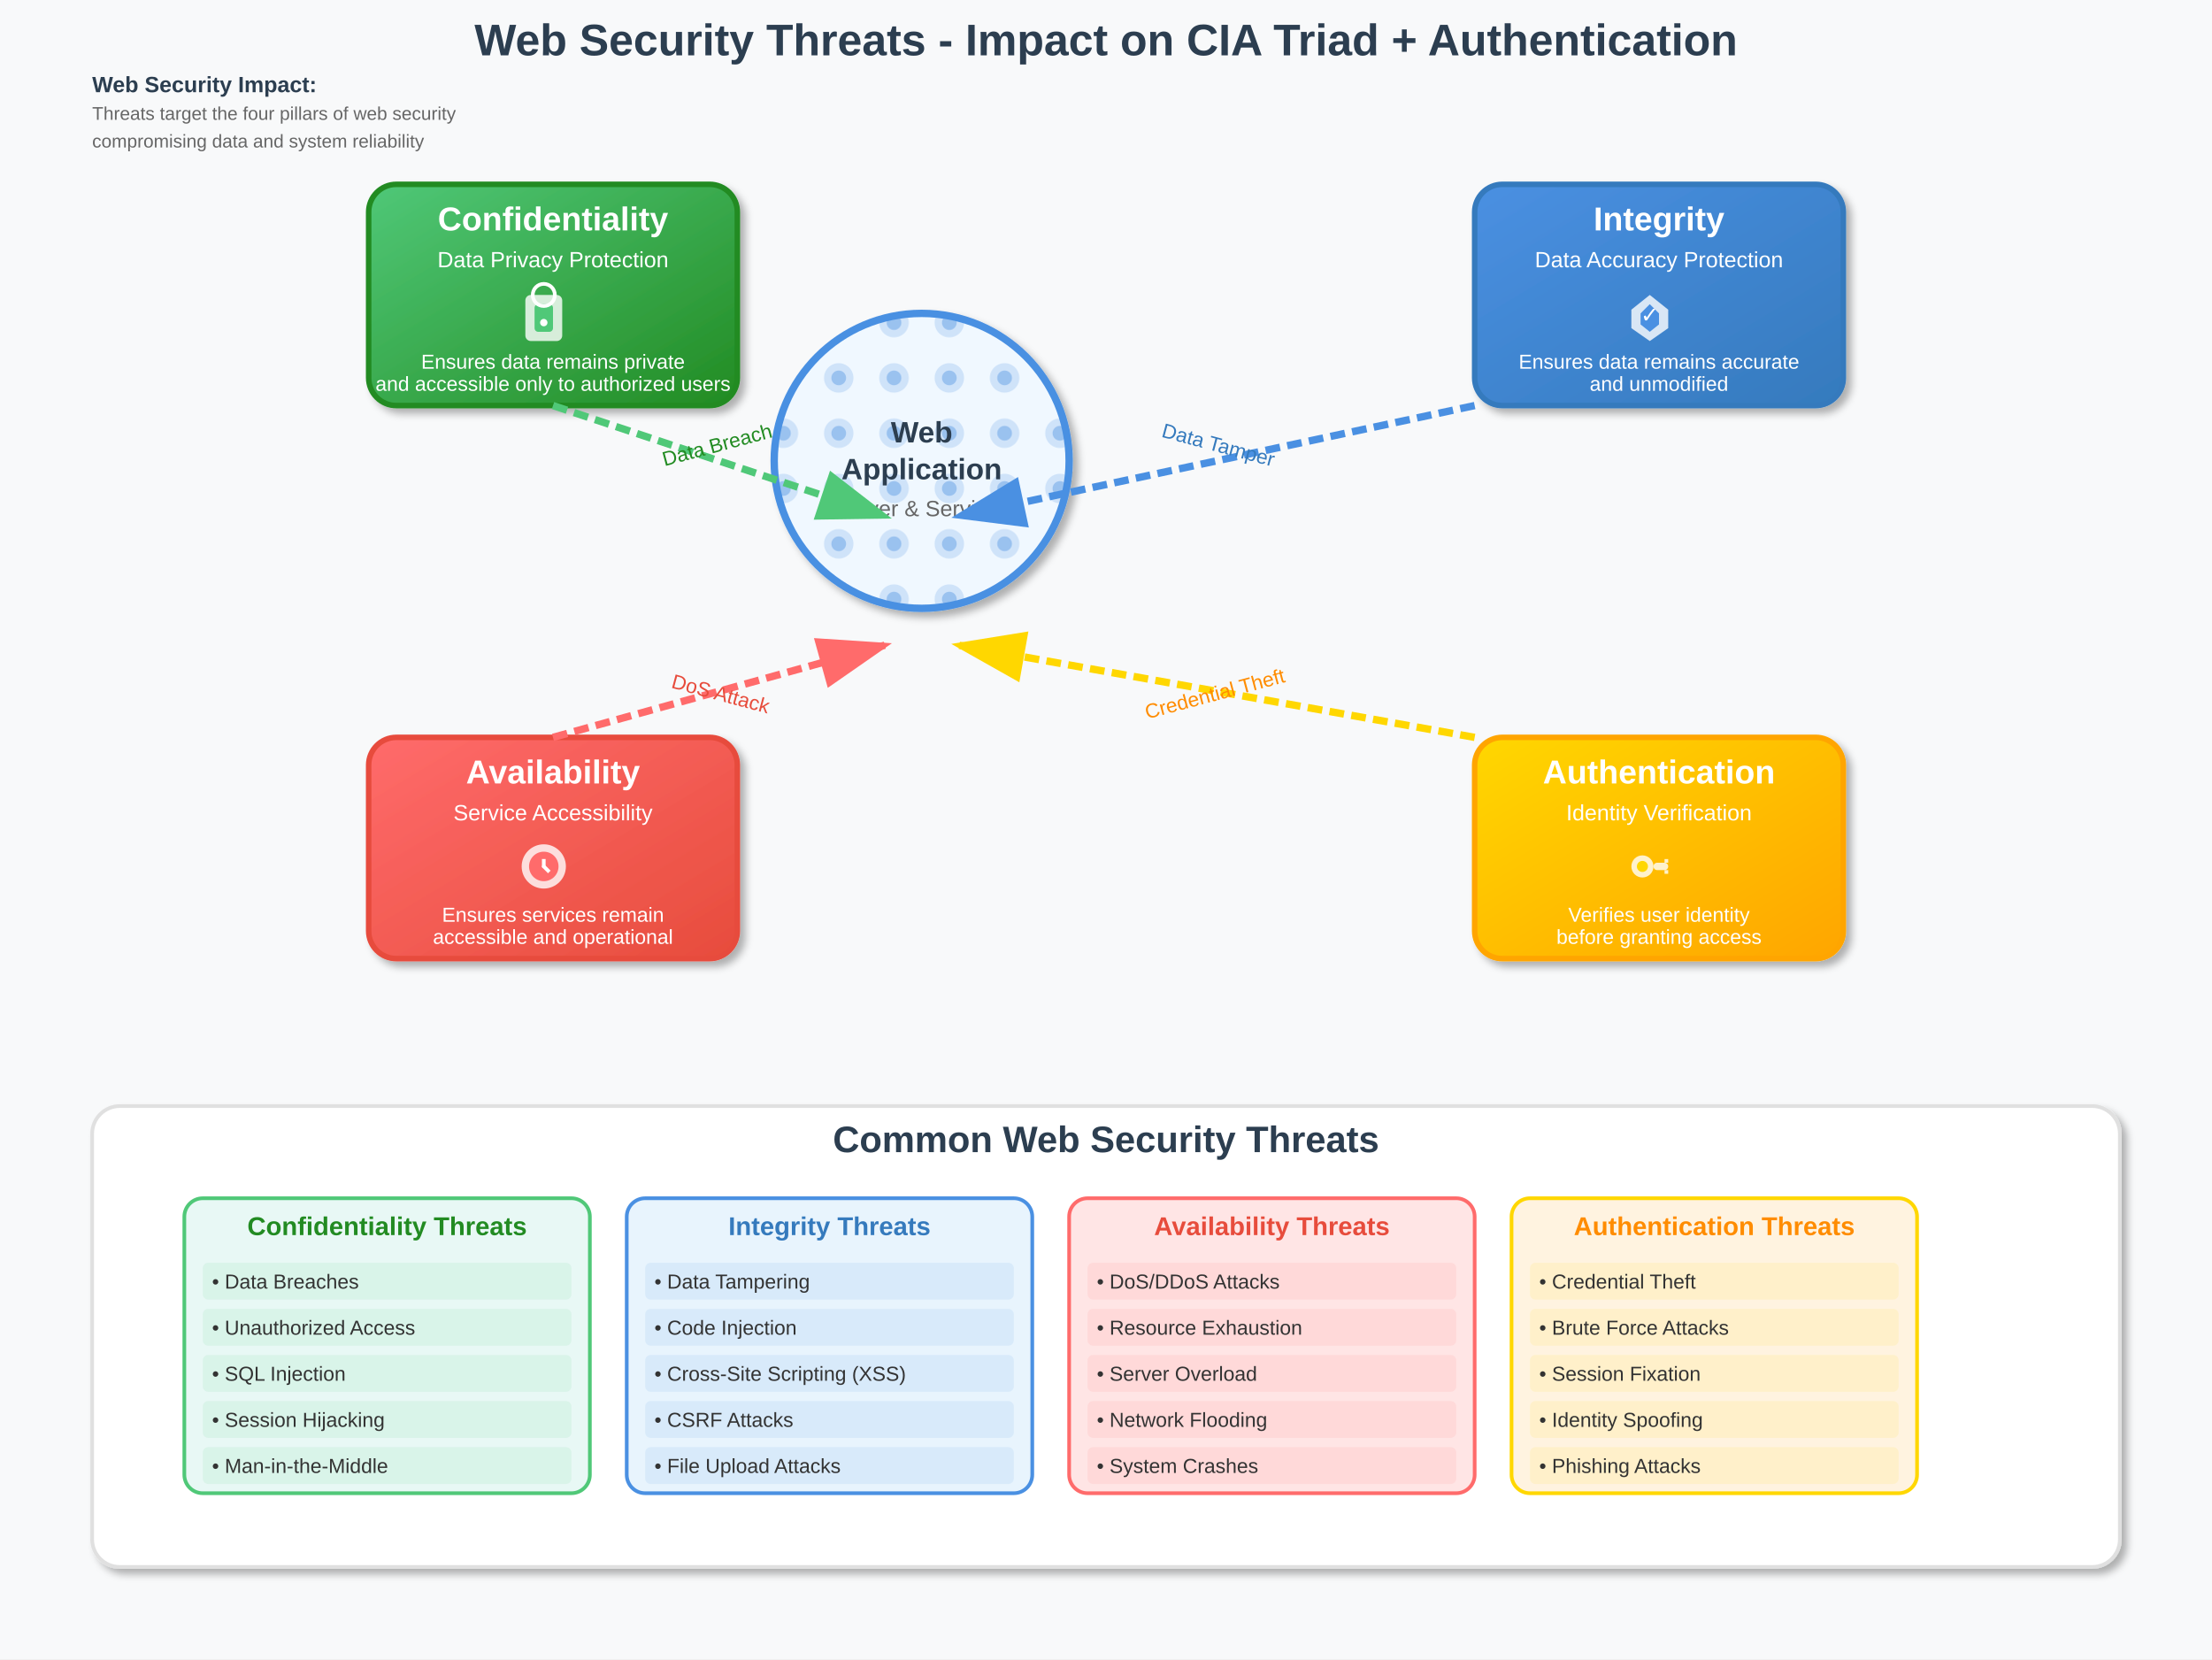
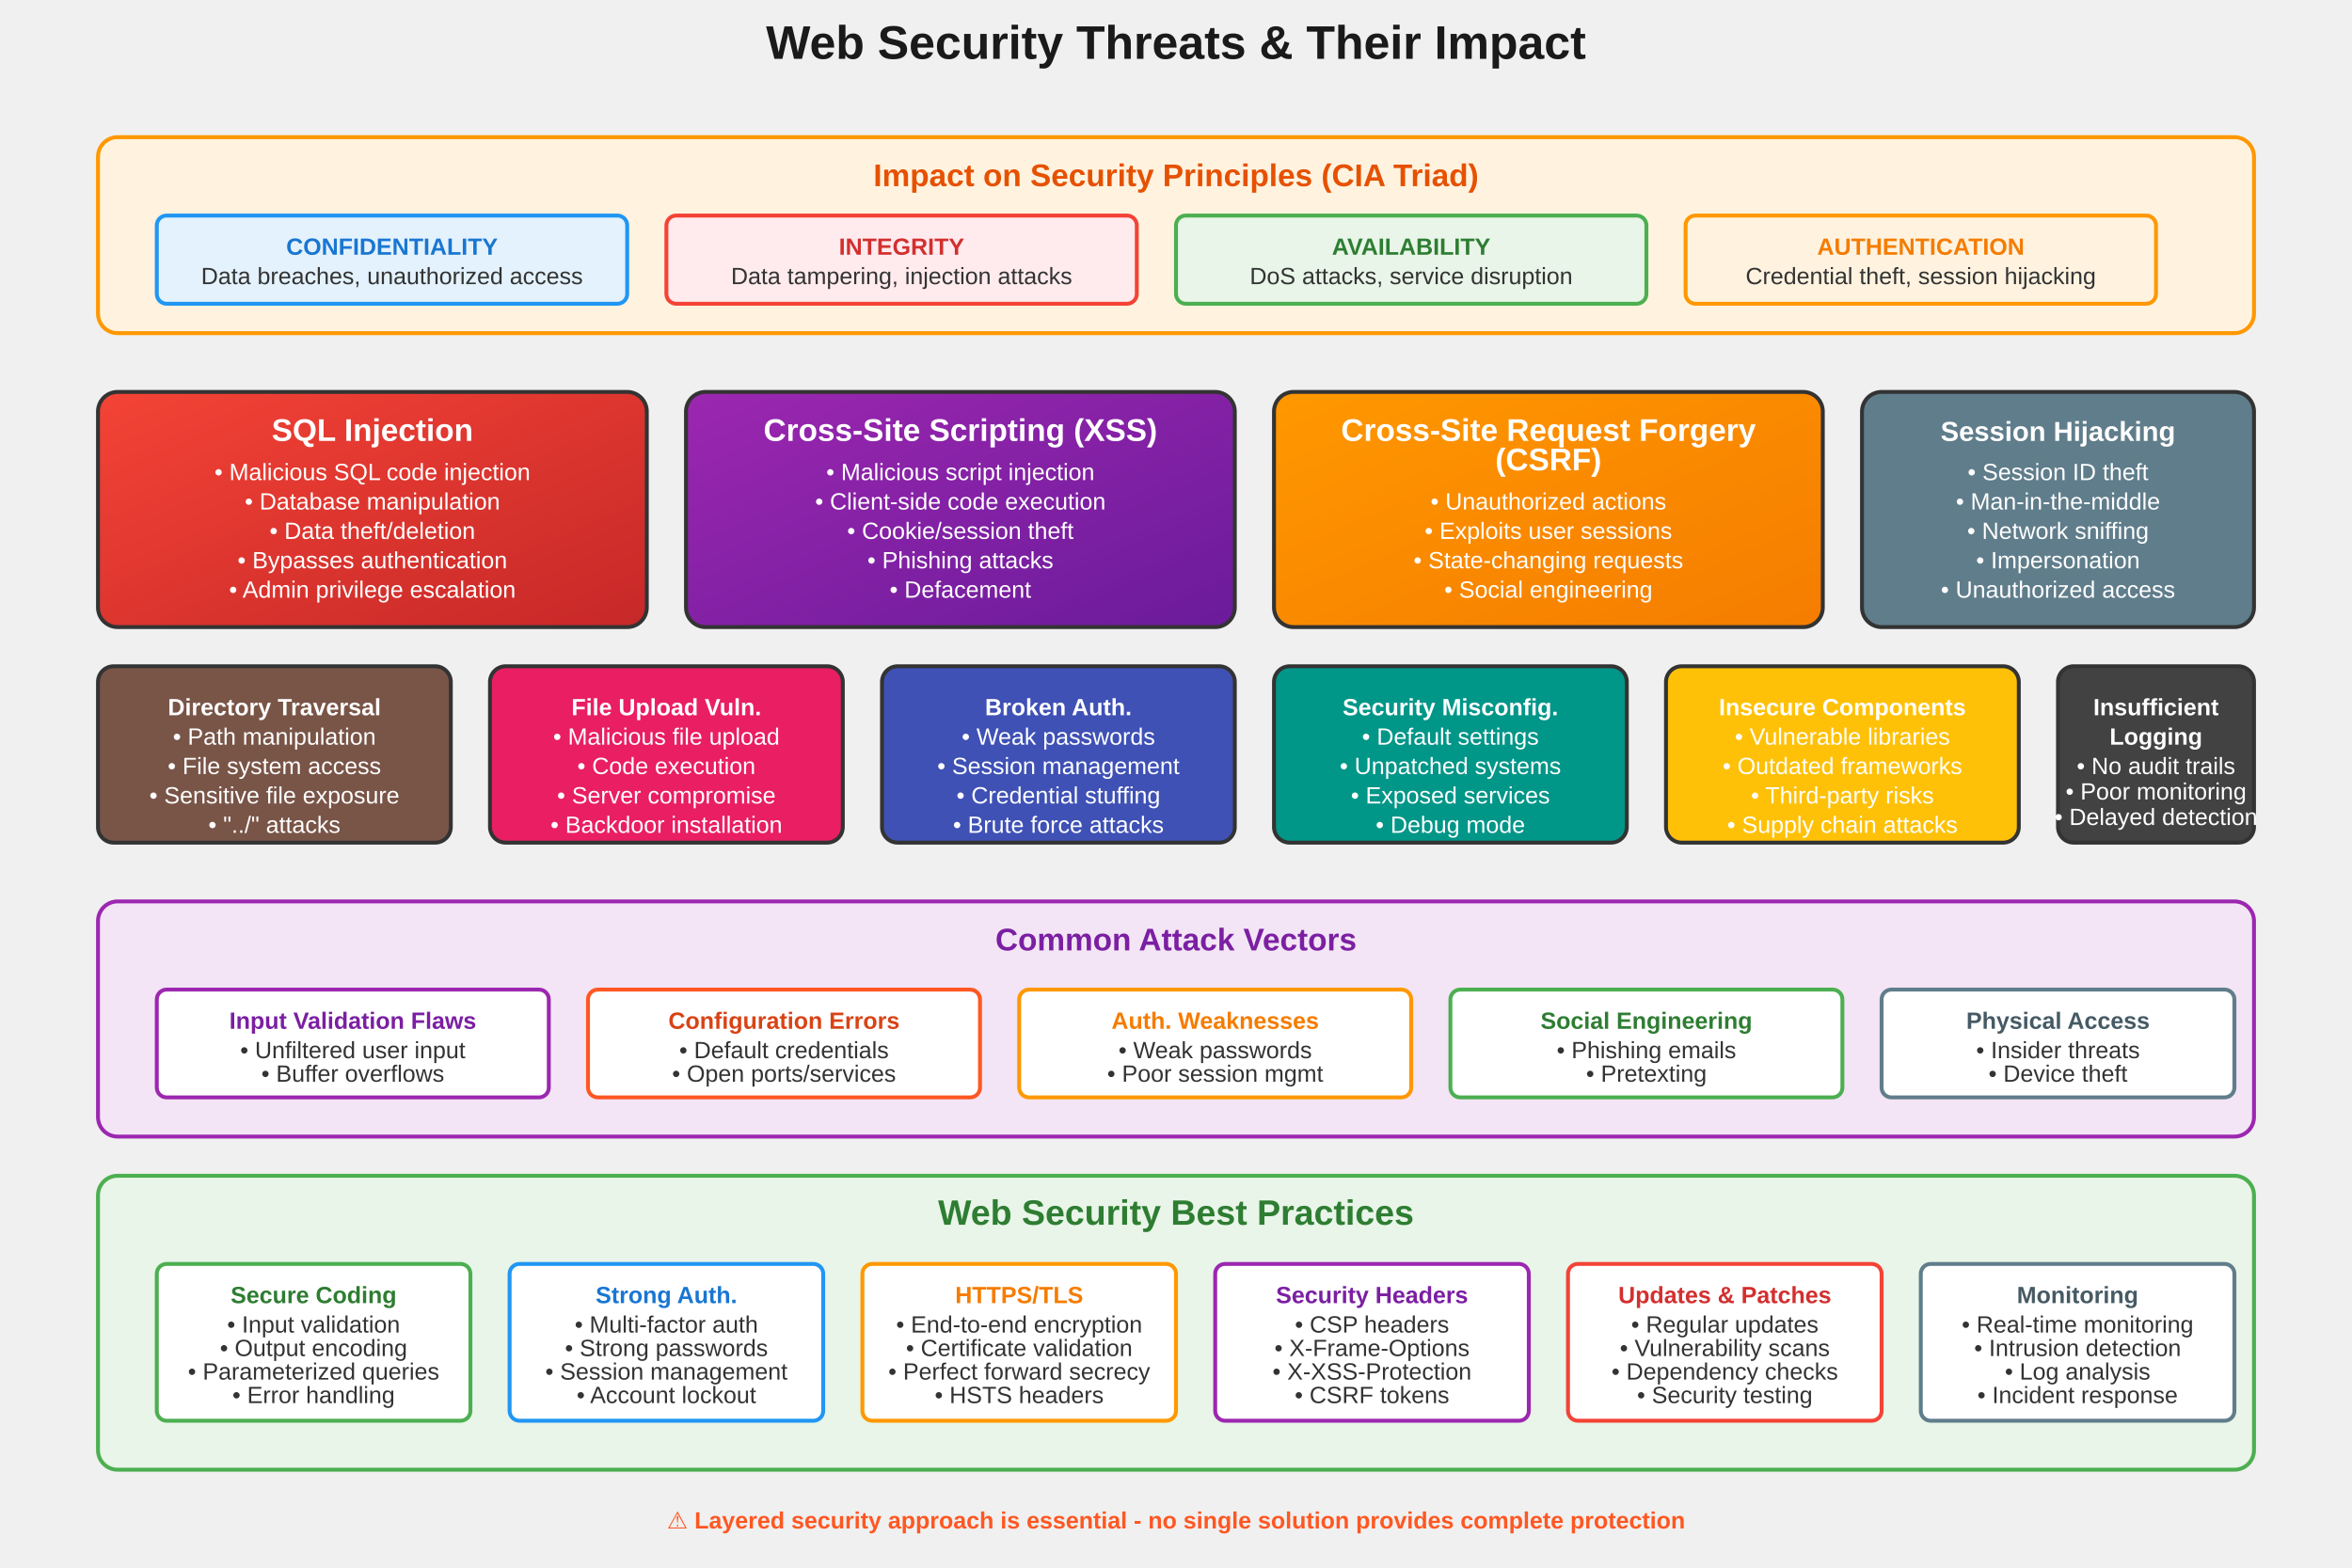
- <svg xmlns="http://www.w3.org/2000/svg" viewBox="0 0 1200 900">
+ <svg xmlns="http://www.w3.org/2000/svg" viewBox="0 0 1200 800">
  <defs>
-     <linearGradient id="integrityGradient" x1="0%" y1="0%" x2="100%" y2="100%">
-       <stop offset="0%" style="stop-color:#4A90E2;stop-opacity:1" />
-       <stop offset="100%" style="stop-color:#357ABD;stop-opacity:1" />
+     <linearGradient id="threatGradient" x1="0%" y1="0%" x2="100%" y2="100%">
+       <stop offset="0%" style="stop-color:#FF5722;stop-opacity:1" />
+       <stop offset="100%" style="stop-color:#D84315;stop-opacity:1" />
    </linearGradient>
-     <linearGradient id="confidentialityGradient" x1="0%" y1="0%" x2="100%" y2="100%">
-       <stop offset="0%" style="stop-color:#50C878;stop-opacity:1" />
-       <stop offset="100%" style="stop-color:#228B22;stop-opacity:1" />
+     <linearGradient id="injectionGradient" x1="0%" y1="0%" x2="100%" y2="100%">
+       <stop offset="0%" style="stop-color:#F44336;stop-opacity:1" />
+       <stop offset="100%" style="stop-color:#C62828;stop-opacity:1" />
    </linearGradient>
-     <linearGradient id="availabilityGradient" x1="0%" y1="0%" x2="100%" y2="100%">
-       <stop offset="0%" style="stop-color:#FF6B6B;stop-opacity:1" />
-       <stop offset="100%" style="stop-color:#E74C3C;stop-opacity:1" />
+     <linearGradient id="xssGradient" x1="0%" y1="0%" x2="100%" y2="100%">
+       <stop offset="0%" style="stop-color:#9C27B0;stop-opacity:1" />
+       <stop offset="100%" style="stop-color:#6A1B9A;stop-opacity:1" />
    </linearGradient>
-     <linearGradient id="authenticationGradient" x1="0%" y1="0%" x2="100%" y2="100%">
-       <stop offset="0%" style="stop-color:#FFD700;stop-opacity:1" />
-       <stop offset="100%" style="stop-color:#FFA500;stop-opacity:1" />
+     <linearGradient id="csrfGradient" x1="0%" y1="0%" x2="100%" y2="100%">
+       <stop offset="0%" style="stop-color:#FF9800;stop-opacity:1" />
+       <stop offset="100%" style="stop-color:#F57C00;stop-opacity:1" />
    </linearGradient>
-     <linearGradient id="threatGradient" x1="0%" y1="0%" x2="100%" y2="100%">
-       <stop offset="0%" style="stop-color:#9B59B6;stop-opacity:1" />
-       <stop offset="100%" style="stop-color:#8E44AD;stop-opacity:1" />
-     </linearGradient>
-     <filter id="shadow">
-       <feDropShadow dx="3" dy="3" stdDeviation="2" flood-color="#000000" flood-opacity="0.3" />
-     </filter>
-     <pattern id="webPattern" patternUnits="userSpaceOnUse" width="30" height="30">
-       <rect width="30" height="30" fill="#F0F8FF" />
-       <circle cx="15" cy="15" r="8" fill="#4A90E2" opacity="0.2" />
-       <circle cx="15" cy="15" r="4" fill="#4A90E2" opacity="0.4" />
-     </pattern>
  </defs>
-   <rect width="1200" height="900" fill="#F8F9FA" />
-   <text x="600" y="30" text-anchor="middle" font-family="Arial, sans-serif" font-size="24" font-weight="bold" fill="#2C3E50">
-     Web Security Threats - Impact on CIA Triad + Authentication
-   </text>
-   <g transform="translate(500, 250)">
-     <circle cx="0" cy="0" r="80" fill="url(#webPattern)" stroke="#4A90E2" stroke-width="4" filter="url(#shadow)" />
-     <text x="0" y="-10" text-anchor="middle" font-family="Arial, sans-serif" font-size="16" font-weight="bold" fill="#2C3E50">Web</text>
-     <text x="0" y="10" text-anchor="middle" font-family="Arial, sans-serif" font-size="16" font-weight="bold" fill="#2C3E50">Application</text>
-     <text x="0" y="30" text-anchor="middle" font-family="Arial, sans-serif" font-size="12" fill="#666">Server &amp; Services</text>
+   <text x="600" y="30" font-family="Arial, sans-serif" font-size="24" font-weight="bold" text-anchor="middle" fill="#1A1A1A">Web Security Threats &amp; Their Impact</text>
+   <g id="cia-impact">
+     <rect x="50" y="70" width="1100" height="100" rx="10" fill="#FFF3E0" stroke="#FF9800" stroke-width="2" />
+     <text x="600" y="95" font-family="Arial, sans-serif" font-size="16" font-weight="bold" text-anchor="middle" fill="#E65100">Impact on Security Principles (CIA Triad)</text>
+     <rect x="80" y="110" width="240" height="45" rx="5" fill="#E3F2FD" stroke="#2196F3" stroke-width="2" />
+     <text x="200" y="130" font-family="Arial, sans-serif" font-size="12" font-weight="bold" text-anchor="middle" fill="#1976D2">CONFIDENTIALITY</text>
+     <text x="200" y="145" font-family="Arial, sans-serif" font-size="12" text-anchor="middle" fill="#333">Data breaches, unauthorized access</text>
+     <rect x="340" y="110" width="240" height="45" rx="5" fill="#FFEBEE" stroke="#F44336" stroke-width="2" />
+     <text x="460" y="130" font-family="Arial, sans-serif" font-size="12" font-weight="bold" text-anchor="middle" fill="#D32F2F">INTEGRITY</text>
+     <text x="460" y="145" font-family="Arial, sans-serif" font-size="12" text-anchor="middle" fill="#333">Data tampering, injection attacks</text>
+     <rect x="600" y="110" width="240" height="45" rx="5" fill="#E8F5E8" stroke="#4CAF50" stroke-width="2" />
+     <text x="720" y="130" font-family="Arial, sans-serif" font-size="12" font-weight="bold" text-anchor="middle" fill="#2E7D32">AVAILABILITY</text>
+     <text x="720" y="145" font-family="Arial, sans-serif" font-size="12" text-anchor="middle" fill="#333">DoS attacks, service disruption</text>
+     <rect x="860" y="110" width="240" height="45" rx="5" fill="#FFF3E0" stroke="#FF9800" stroke-width="2" />
+     <text x="980" y="130" font-family="Arial, sans-serif" font-size="12" font-weight="bold" text-anchor="middle" fill="#F57C00">AUTHENTICATION</text>
+     <text x="980" y="145" font-family="Arial, sans-serif" font-size="12" text-anchor="middle" fill="#333">Credential theft, session hijacking</text>
  </g>
-   <g transform="translate(200, 100)">
-     <rect x="0" y="0" width="200" height="120" rx="15" fill="url(#confidentialityGradient)" stroke="#228B22" stroke-width="3" filter="url(#shadow)" />
-     <text x="100" y="25" text-anchor="middle" font-family="Arial, sans-serif" font-size="18" font-weight="bold" fill="white">Confidentiality</text>
-     <text x="100" y="45" text-anchor="middle" font-family="Arial, sans-serif" font-size="12" fill="white">Data Privacy Protection</text>
-     <g transform="translate(85, 60)">
-       <rect x="0" y="0" width="20" height="25" rx="3" fill="white" opacity="0.8" />
-       <rect x="5" y="5" width="10" height="15" rx="2" fill="#50C878" />
-       <circle cx="10" cy="0" r="6" fill="none" stroke="white" stroke-width="2" />
-       <circle cx="10" cy="15" r="2" fill="white" />
-     </g>
-     <text x="100" y="100" text-anchor="middle" font-family="Arial, sans-serif" font-size="11" fill="white">Ensures data remains private</text>
-     <text x="100" y="112" text-anchor="middle" font-family="Arial, sans-serif" font-size="11" fill="white">and accessible only to authorized users</text>
+   <g id="major-threats">
+     <rect x="50" y="200" width="280" height="120" rx="10" fill="url(#injectionGradient)" stroke="#333" stroke-width="2" />
+     <text x="190" y="225" font-family="Arial, sans-serif" font-size="16" font-weight="bold" text-anchor="middle" fill="white">SQL Injection</text>
+     <text x="190" y="245" font-family="Arial, sans-serif" font-size="12" text-anchor="middle" fill="white">• Malicious SQL code injection</text>
+     <text x="190" y="260" font-family="Arial, sans-serif" font-size="12" text-anchor="middle" fill="white">• Database manipulation</text>
+     <text x="190" y="275" font-family="Arial, sans-serif" font-size="12" text-anchor="middle" fill="white">• Data theft/deletion</text>
+     <text x="190" y="290" font-family="Arial, sans-serif" font-size="12" text-anchor="middle" fill="white">• Bypasses authentication</text>
+     <text x="190" y="305" font-family="Arial, sans-serif" font-size="12" text-anchor="middle" fill="white">• Admin privilege escalation</text>
+     <rect x="350" y="200" width="280" height="120" rx="10" fill="url(#xssGradient)" stroke="#333" stroke-width="2" />
+     <text x="490" y="225" font-family="Arial, sans-serif" font-size="16" font-weight="bold" text-anchor="middle" fill="white">Cross-Site Scripting (XSS)</text>
+     <text x="490" y="245" font-family="Arial, sans-serif" font-size="12" text-anchor="middle" fill="white">• Malicious script injection</text>
+     <text x="490" y="260" font-family="Arial, sans-serif" font-size="12" text-anchor="middle" fill="white">• Client-side code execution</text>
+     <text x="490" y="275" font-family="Arial, sans-serif" font-size="12" text-anchor="middle" fill="white">• Cookie/session theft</text>
+     <text x="490" y="290" font-family="Arial, sans-serif" font-size="12" text-anchor="middle" fill="white">• Phishing attacks</text>
+     <text x="490" y="305" font-family="Arial, sans-serif" font-size="12" text-anchor="middle" fill="white">• Defacement</text>
+     <rect x="650" y="200" width="280" height="120" rx="10" fill="url(#csrfGradient)" stroke="#333" stroke-width="2" />
+     <text x="790" y="225" font-family="Arial, sans-serif" font-size="16" font-weight="bold" text-anchor="middle" fill="white">Cross-Site Request Forgery</text>
+     <text x="790" y="240" font-family="Arial, sans-serif" font-size="16" font-weight="bold" text-anchor="middle" fill="white">(CSRF)</text>
+     <text x="790" y="260" font-family="Arial, sans-serif" font-size="12" text-anchor="middle" fill="white">• Unauthorized actions</text>
+     <text x="790" y="275" font-family="Arial, sans-serif" font-size="12" text-anchor="middle" fill="white">• Exploits user sessions</text>
+     <text x="790" y="290" font-family="Arial, sans-serif" font-size="12" text-anchor="middle" fill="white">• State-changing requests</text>
+     <text x="790" y="305" font-family="Arial, sans-serif" font-size="12" text-anchor="middle" fill="white">• Social engineering</text>
+     <rect x="950" y="200" width="200" height="120" rx="10" fill="#607D8B" stroke="#333" stroke-width="2" />
+     <text x="1050" y="225" font-family="Arial, sans-serif" font-size="14" font-weight="bold" text-anchor="middle" fill="white">Session Hijacking</text>
+     <text x="1050" y="245" font-family="Arial, sans-serif" font-size="12" text-anchor="middle" fill="white">• Session ID theft</text>
+     <text x="1050" y="260" font-family="Arial, sans-serif" font-size="12" text-anchor="middle" fill="white">• Man-in-the-middle</text>
+     <text x="1050" y="275" font-family="Arial, sans-serif" font-size="12" text-anchor="middle" fill="white">• Network sniffing</text>
+     <text x="1050" y="290" font-family="Arial, sans-serif" font-size="12" text-anchor="middle" fill="white">• Impersonation</text>
+     <text x="1050" y="305" font-family="Arial, sans-serif" font-size="12" text-anchor="middle" fill="white">• Unauthorized access</text>
  </g>
-   <g transform="translate(800, 100)">
-     <rect x="0" y="0" width="200" height="120" rx="15" fill="url(#integrityGradient)" stroke="#357ABD" stroke-width="3" filter="url(#shadow)" />
-     <text x="100" y="25" text-anchor="middle" font-family="Arial, sans-serif" font-size="18" font-weight="bold" fill="white">Integrity</text>
-     <text x="100" y="45" text-anchor="middle" font-family="Arial, sans-serif" font-size="12" fill="white">Data Accuracy Protection</text>
-     <g transform="translate(85, 60)">
-       <path d="M 10 0 L 0 8 L 0 18 L 10 25 L 20 18 L 20 8 Z" fill="white" opacity="0.8" />
-       <path d="M 10 5 L 5 10 L 5 16 L 10 20 L 15 16 L 15 10 Z" fill="#4A90E2" />
-       <text x="10" y="15" text-anchor="middle" font-family="Arial, sans-serif" font-size="12" fill="white">✓</text>
-     </g>
-     <text x="100" y="100" text-anchor="middle" font-family="Arial, sans-serif" font-size="11" fill="white">Ensures data remains accurate</text>
-     <text x="100" y="112" text-anchor="middle" font-family="Arial, sans-serif" font-size="11" fill="white">and unmodified</text>
+   <g id="additional-threats">
+     <rect x="50" y="340" width="180" height="90" rx="8" fill="#795548" stroke="#333" stroke-width="2" />
+     <text x="140" y="365" font-family="Arial, sans-serif" font-size="12" font-weight="bold" text-anchor="middle" fill="white">Directory Traversal</text>
+     <text x="140" y="380" font-family="Arial, sans-serif" font-size="12" text-anchor="middle" fill="white">• Path manipulation</text>
+     <text x="140" y="395" font-family="Arial, sans-serif" font-size="12" text-anchor="middle" fill="white">• File system access</text>
+     <text x="140" y="410" font-family="Arial, sans-serif" font-size="12" text-anchor="middle" fill="white">• Sensitive file exposure</text>
+     <text x="140" y="425" font-family="Arial, sans-serif" font-size="12" text-anchor="middle" fill="white">• "../" attacks</text>
+     <rect x="250" y="340" width="180" height="90" rx="8" fill="#E91E63" stroke="#333" stroke-width="2" />
+     <text x="340" y="365" font-family="Arial, sans-serif" font-size="12" font-weight="bold" text-anchor="middle" fill="white">File Upload Vuln.</text>
+     <text x="340" y="380" font-family="Arial, sans-serif" font-size="12" text-anchor="middle" fill="white">• Malicious file upload</text>
+     <text x="340" y="395" font-family="Arial, sans-serif" font-size="12" text-anchor="middle" fill="white">• Code execution</text>
+     <text x="340" y="410" font-family="Arial, sans-serif" font-size="12" text-anchor="middle" fill="white">• Server compromise</text>
+     <text x="340" y="425" font-family="Arial, sans-serif" font-size="12" text-anchor="middle" fill="white">• Backdoor installation</text>
+     <rect x="450" y="340" width="180" height="90" rx="8" fill="#3F51B5" stroke="#333" stroke-width="2" />
+     <text x="540" y="365" font-family="Arial, sans-serif" font-size="12" font-weight="bold" text-anchor="middle" fill="white">Broken Auth.</text>
+     <text x="540" y="380" font-family="Arial, sans-serif" font-size="12" text-anchor="middle" fill="white">• Weak passwords</text>
+     <text x="540" y="395" font-family="Arial, sans-serif" font-size="12" text-anchor="middle" fill="white">• Session management</text>
+     <text x="540" y="410" font-family="Arial, sans-serif" font-size="12" text-anchor="middle" fill="white">• Credential stuffing</text>
+     <text x="540" y="425" font-family="Arial, sans-serif" font-size="12" text-anchor="middle" fill="white">• Brute force attacks</text>
+     <rect x="650" y="340" width="180" height="90" rx="8" fill="#009688" stroke="#333" stroke-width="2" />
+     <text x="740" y="365" font-family="Arial, sans-serif" font-size="12" font-weight="bold" text-anchor="middle" fill="white">Security Misconfig.</text>
+     <text x="740" y="380" font-family="Arial, sans-serif" font-size="12" text-anchor="middle" fill="white">• Default settings</text>
+     <text x="740" y="395" font-family="Arial, sans-serif" font-size="12" text-anchor="middle" fill="white">• Unpatched systems</text>
+     <text x="740" y="410" font-family="Arial, sans-serif" font-size="12" text-anchor="middle" fill="white">• Exposed services</text>
+     <text x="740" y="425" font-family="Arial, sans-serif" font-size="12" text-anchor="middle" fill="white">• Debug mode</text>
+     <rect x="850" y="340" width="180" height="90" rx="8" fill="#FFC107" stroke="#333" stroke-width="2" />
+     <text x="940" y="365" font-family="Arial, sans-serif" font-size="12" font-weight="bold" text-anchor="middle" fill="white">Insecure Components</text>
+     <text x="940" y="380" font-family="Arial, sans-serif" font-size="12" text-anchor="middle" fill="white">• Vulnerable libraries</text>
+     <text x="940" y="395" font-family="Arial, sans-serif" font-size="12" text-anchor="middle" fill="white">• Outdated frameworks</text>
+     <text x="940" y="410" font-family="Arial, sans-serif" font-size="12" text-anchor="middle" fill="white">• Third-party risks</text>
+     <text x="940" y="425" font-family="Arial, sans-serif" font-size="12" text-anchor="middle" fill="white">• Supply chain attacks</text>
+     <rect x="1050" y="340" width="100" height="90" rx="8" fill="#424242" stroke="#333" stroke-width="2" />
+     <text x="1100" y="365" font-family="Arial, sans-serif" font-size="12" font-weight="bold" text-anchor="middle" fill="white">Insufficient</text>
+     <text x="1100" y="380" font-family="Arial, sans-serif" font-size="12" font-weight="bold" text-anchor="middle" fill="white">Logging</text>
+     <text x="1100" y="395" font-family="Arial, sans-serif" font-size="12" text-anchor="middle" fill="white">• No audit trails</text>
+     <text x="1100" y="408" font-family="Arial, sans-serif" font-size="12" text-anchor="middle" fill="white">• Poor monitoring</text>
+     <text x="1100" y="421" font-family="Arial, sans-serif" font-size="12" text-anchor="middle" fill="white">• Delayed detection</text>
  </g>
-   <g transform="translate(200, 400)">
-     <rect x="0" y="0" width="200" height="120" rx="15" fill="url(#availabilityGradient)" stroke="#E74C3C" stroke-width="3" filter="url(#shadow)" />
-     <text x="100" y="25" text-anchor="middle" font-family="Arial, sans-serif" font-size="18" font-weight="bold" fill="white">Availability</text>
-     <text x="100" y="45" text-anchor="middle" font-family="Arial, sans-serif" font-size="12" fill="white">Service Accessibility</text>
-     <g transform="translate(85, 60)">
-       <circle cx="10" cy="10" r="12" fill="white" opacity="0.8" />
-       <circle cx="10" cy="10" r="8" fill="#FF6B6B" />
-       <path d="M 10 6 L 10 10 L 13 13" stroke="white" stroke-width="2" fill="none" />
-       <circle cx="10" cy="10" r="1" fill="white" />
-     </g>
-     <text x="100" y="100" text-anchor="middle" font-family="Arial, sans-serif" font-size="11" fill="white">Ensures services remain</text>
-     <text x="100" y="112" text-anchor="middle" font-family="Arial, sans-serif" font-size="11" fill="white">accessible and operational</text>
+   <g id="attack-vectors">
+     <rect x="50" y="460" width="1100" height="120" rx="10" fill="#F3E5F5" stroke="#9C27B0" stroke-width="2" />
+     <text x="600" y="485" font-family="Arial, sans-serif" font-size="16" font-weight="bold" text-anchor="middle" fill="#7B1FA2">Common Attack Vectors</text>
+     <rect x="80" y="505" width="200" height="55" rx="5" fill="white" stroke="#9C27B0" stroke-width="2" />
+     <text x="180" y="525" font-family="Arial, sans-serif" font-size="12" font-weight="bold" text-anchor="middle" fill="#7B1FA2">Input Validation Flaws</text>
+     <text x="180" y="540" font-family="Arial, sans-serif" font-size="12" text-anchor="middle" fill="#333">• Unfiltered user input</text>
+     <text x="180" y="552" font-family="Arial, sans-serif" font-size="12" text-anchor="middle" fill="#333">• Buffer overflows</text>
+     <rect x="300" y="505" width="200" height="55" rx="5" fill="white" stroke="#FF5722" stroke-width="2" />
+     <text x="400" y="525" font-family="Arial, sans-serif" font-size="12" font-weight="bold" text-anchor="middle" fill="#D84315">Configuration Errors</text>
+     <text x="400" y="540" font-family="Arial, sans-serif" font-size="12" text-anchor="middle" fill="#333">• Default credentials</text>
+     <text x="400" y="552" font-family="Arial, sans-serif" font-size="12" text-anchor="middle" fill="#333">• Open ports/services</text>
+     <rect x="520" y="505" width="200" height="55" rx="5" fill="white" stroke="#FF9800" stroke-width="2" />
+     <text x="620" y="525" font-family="Arial, sans-serif" font-size="12" font-weight="bold" text-anchor="middle" fill="#F57C00">Auth. Weaknesses</text>
+     <text x="620" y="540" font-family="Arial, sans-serif" font-size="12" text-anchor="middle" fill="#333">• Weak passwords</text>
+     <text x="620" y="552" font-family="Arial, sans-serif" font-size="12" text-anchor="middle" fill="#333">• Poor session mgmt</text>
+     <rect x="740" y="505" width="200" height="55" rx="5" fill="white" stroke="#4CAF50" stroke-width="2" />
+     <text x="840" y="525" font-family="Arial, sans-serif" font-size="12" font-weight="bold" text-anchor="middle" fill="#2E7D32">Social Engineering</text>
+     <text x="840" y="540" font-family="Arial, sans-serif" font-size="12" text-anchor="middle" fill="#333">• Phishing emails</text>
+     <text x="840" y="552" font-family="Arial, sans-serif" font-size="12" text-anchor="middle" fill="#333">• Pretexting</text>
+     <rect x="960" y="505" width="180" height="55" rx="5" fill="white" stroke="#607D8B" stroke-width="2" />
+     <text x="1050" y="525" font-family="Arial, sans-serif" font-size="12" font-weight="bold" text-anchor="middle" fill="#455A64">Physical Access</text>
+     <text x="1050" y="540" font-family="Arial, sans-serif" font-size="12" text-anchor="middle" fill="#333">• Insider threats</text>
+     <text x="1050" y="552" font-family="Arial, sans-serif" font-size="12" text-anchor="middle" fill="#333">• Device theft</text>
  </g>
-   <g transform="translate(800, 400)">
-     <rect x="0" y="0" width="200" height="120" rx="15" fill="url(#authenticationGradient)" stroke="#FFA500" stroke-width="3" filter="url(#shadow)" />
-     <text x="100" y="25" text-anchor="middle" font-family="Arial, sans-serif" font-size="18" font-weight="bold" fill="white">Authentication</text>
-     <text x="100" y="45" text-anchor="middle" font-family="Arial, sans-serif" font-size="12" fill="white">Identity Verification</text>
-     <g transform="translate(85, 60)">
-       <circle cx="6" cy="10" r="6" fill="white" opacity="0.8" />
-       <circle cx="6" cy="10" r="3" fill="#FFD700" />
-       <rect x="12" y="8" width="8" height="4" rx="2" fill="white" opacity="0.8" />
-       <rect x="18" y="6" width="2" height="2" fill="white" opacity="0.8" />
-       <rect x="18" y="12" width="2" height="2" fill="white" opacity="0.8" />
-     </g>
-     <text x="100" y="100" text-anchor="middle" font-family="Arial, sans-serif" font-size="11" fill="white">Verifies user identity</text>
-     <text x="100" y="112" text-anchor="middle" font-family="Arial, sans-serif" font-size="11" fill="white">before granting access</text>
+   <g id="prevention">
+     <rect x="50" y="600" width="1100" height="150" rx="10" fill="#E8F5E8" stroke="#4CAF50" stroke-width="2" />
+     <text x="600" y="625" font-family="Arial, sans-serif" font-size="18" font-weight="bold" text-anchor="middle" fill="#2E7D32">Web Security Best Practices</text>
+     <rect x="80" y="645" width="160" height="80" rx="5" fill="white" stroke="#4CAF50" stroke-width="2" />
+     <text x="160" y="665" font-family="Arial, sans-serif" font-size="12" font-weight="bold" text-anchor="middle" fill="#2E7D32">Secure Coding</text>
+     <text x="160" y="680" font-family="Arial, sans-serif" font-size="12" text-anchor="middle" fill="#333">• Input validation</text>
+     <text x="160" y="692" font-family="Arial, sans-serif" font-size="12" text-anchor="middle" fill="#333">• Output encoding</text>
+     <text x="160" y="704" font-family="Arial, sans-serif" font-size="12" text-anchor="middle" fill="#333">• Parameterized queries</text>
+     <text x="160" y="716" font-family="Arial, sans-serif" font-size="12" text-anchor="middle" fill="#333">• Error handling</text>
+     <rect x="260" y="645" width="160" height="80" rx="5" fill="white" stroke="#2196F3" stroke-width="2" />
+     <text x="340" y="665" font-family="Arial, sans-serif" font-size="12" font-weight="bold" text-anchor="middle" fill="#1976D2">Strong Auth.</text>
+     <text x="340" y="680" font-family="Arial, sans-serif" font-size="12" text-anchor="middle" fill="#333">• Multi-factor auth</text>
+     <text x="340" y="692" font-family="Arial, sans-serif" font-size="12" text-anchor="middle" fill="#333">• Strong passwords</text>
+     <text x="340" y="704" font-family="Arial, sans-serif" font-size="12" text-anchor="middle" fill="#333">• Session management</text>
+     <text x="340" y="716" font-family="Arial, sans-serif" font-size="12" text-anchor="middle" fill="#333">• Account lockout</text>
+     <rect x="440" y="645" width="160" height="80" rx="5" fill="white" stroke="#FF9800" stroke-width="2" />
+     <text x="520" y="665" font-family="Arial, sans-serif" font-size="12" font-weight="bold" text-anchor="middle" fill="#F57C00">HTTPS/TLS</text>
+     <text x="520" y="680" font-family="Arial, sans-serif" font-size="12" text-anchor="middle" fill="#333">• End-to-end encryption</text>
+     <text x="520" y="692" font-family="Arial, sans-serif" font-size="12" text-anchor="middle" fill="#333">• Certificate validation</text>
+     <text x="520" y="704" font-family="Arial, sans-serif" font-size="12" text-anchor="middle" fill="#333">• Perfect forward secrecy</text>
+     <text x="520" y="716" font-family="Arial, sans-serif" font-size="12" text-anchor="middle" fill="#333">• HSTS headers</text>
+     <rect x="620" y="645" width="160" height="80" rx="5" fill="white" stroke="#9C27B0" stroke-width="2" />
+     <text x="700" y="665" font-family="Arial, sans-serif" font-size="12" font-weight="bold" text-anchor="middle" fill="#7B1FA2">Security Headers</text>
+     <text x="700" y="680" font-family="Arial, sans-serif" font-size="12" text-anchor="middle" fill="#333">• CSP headers</text>
+     <text x="700" y="692" font-family="Arial, sans-serif" font-size="12" text-anchor="middle" fill="#333">• X-Frame-Options</text>
+     <text x="700" y="704" font-family="Arial, sans-serif" font-size="12" text-anchor="middle" fill="#333">• X-XSS-Protection</text>
+     <text x="700" y="716" font-family="Arial, sans-serif" font-size="12" text-anchor="middle" fill="#333">• CSRF tokens</text>
+     <rect x="800" y="645" width="160" height="80" rx="5" fill="white" stroke="#F44336" stroke-width="2" />
+     <text x="880" y="665" font-family="Arial, sans-serif" font-size="12" font-weight="bold" text-anchor="middle" fill="#D32F2F">Updates &amp; Patches</text>
+     <text x="880" y="680" font-family="Arial, sans-serif" font-size="12" text-anchor="middle" fill="#333">• Regular updates</text>
+     <text x="880" y="692" font-family="Arial, sans-serif" font-size="12" text-anchor="middle" fill="#333">• Vulnerability scans</text>
+     <text x="880" y="704" font-family="Arial, sans-serif" font-size="12" text-anchor="middle" fill="#333">• Dependency checks</text>
+     <text x="880" y="716" font-family="Arial, sans-serif" font-size="12" text-anchor="middle" fill="#333">• Security testing</text>
+     <rect x="980" y="645" width="160" height="80" rx="5" fill="white" stroke="#607D8B" stroke-width="2" />
+     <text x="1060" y="665" font-family="Arial, sans-serif" font-size="12" font-weight="bold" text-anchor="middle" fill="#455A64">Monitoring</text>
+     <text x="1060" y="680" font-family="Arial, sans-serif" font-size="12" text-anchor="middle" fill="#333">• Real-time monitoring</text>
+     <text x="1060" y="692" font-family="Arial, sans-serif" font-size="12" text-anchor="middle" fill="#333">• Intrusion detection</text>
+     <text x="1060" y="704" font-family="Arial, sans-serif" font-size="12" text-anchor="middle" fill="#333">• Log analysis</text>
+     <text x="1060" y="716" font-family="Arial, sans-serif" font-size="12" text-anchor="middle" fill="#333">• Incident response</text>
  </g>
-   <g transform="translate(50, 600)">
-     <rect x="0" y="0" width="1100" height="250" rx="15" fill="#FFFFFF" stroke="#E0E0E0" stroke-width="2" filter="url(#shadow)" />
-     <text x="550" y="25" text-anchor="middle" font-family="Arial, sans-serif" font-size="20" font-weight="bold" fill="#2C3E50">Common Web Security Threats</text>
-     <g transform="translate(50, 50)">
-       <rect x="0" y="0" width="220" height="160" rx="10" fill="#E8F8F5" stroke="#50C878" stroke-width="2" />
-       <text x="110" y="20" text-anchor="middle" font-family="Arial, sans-serif" font-size="14" font-weight="bold" fill="#228B22">Confidentiality Threats</text>
-       <g transform="translate(10, 35)">
-         <rect x="0" y="0" width="200" height="20" rx="3" fill="#50C878" opacity="0.1" />
-         <text x="5" y="14" font-family="Arial, sans-serif" font-size="11" fill="#333">• Data Breaches</text>
-       </g>
-       <g transform="translate(10, 60)">
-         <rect x="0" y="0" width="200" height="20" rx="3" fill="#50C878" opacity="0.1" />
-         <text x="5" y="14" font-family="Arial, sans-serif" font-size="11" fill="#333">• Unauthorized Access</text>
-       </g>
-       <g transform="translate(10, 85)">
-         <rect x="0" y="0" width="200" height="20" rx="3" fill="#50C878" opacity="0.1" />
-         <text x="5" y="14" font-family="Arial, sans-serif" font-size="11" fill="#333">• SQL Injection</text>
-       </g>
-       <g transform="translate(10, 110)">
-         <rect x="0" y="0" width="200" height="20" rx="3" fill="#50C878" opacity="0.1" />
-         <text x="5" y="14" font-family="Arial, sans-serif" font-size="11" fill="#333">• Session Hijacking</text>
-       </g>
-       <g transform="translate(10, 135)">
-         <rect x="0" y="0" width="200" height="20" rx="3" fill="#50C878" opacity="0.1" />
-         <text x="5" y="14" font-family="Arial, sans-serif" font-size="11" fill="#333">• Man-in-the-Middle</text>
-       </g>
-     </g>
-     <g transform="translate(290, 50)">
-       <rect x="0" y="0" width="220" height="160" rx="10" fill="#E8F4FD" stroke="#4A90E2" stroke-width="2" />
-       <text x="110" y="20" text-anchor="middle" font-family="Arial, sans-serif" font-size="14" font-weight="bold" fill="#357ABD">Integrity Threats</text>
-       <g transform="translate(10, 35)">
-         <rect x="0" y="0" width="200" height="20" rx="3" fill="#4A90E2" opacity="0.1" />
-         <text x="5" y="14" font-family="Arial, sans-serif" font-size="11" fill="#333">• Data Tampering</text>
-       </g>
-       <g transform="translate(10, 60)">
-         <rect x="0" y="0" width="200" height="20" rx="3" fill="#4A90E2" opacity="0.1" />
-         <text x="5" y="14" font-family="Arial, sans-serif" font-size="11" fill="#333">• Code Injection</text>
-       </g>
-       <g transform="translate(10, 85)">
-         <rect x="0" y="0" width="200" height="20" rx="3" fill="#4A90E2" opacity="0.1" />
-         <text x="5" y="14" font-family="Arial, sans-serif" font-size="11" fill="#333">• Cross-Site Scripting (XSS)</text>
-       </g>
-       <g transform="translate(10, 110)">
-         <rect x="0" y="0" width="200" height="20" rx="3" fill="#4A90E2" opacity="0.1" />
-         <text x="5" y="14" font-family="Arial, sans-serif" font-size="11" fill="#333">• CSRF Attacks</text>
-       </g>
-       <g transform="translate(10, 135)">
-         <rect x="0" y="0" width="200" height="20" rx="3" fill="#4A90E2" opacity="0.1" />
-         <text x="5" y="14" font-family="Arial, sans-serif" font-size="11" fill="#333">• File Upload Attacks</text>
-       </g>
-     </g>
-     <g transform="translate(530, 50)">
-       <rect x="0" y="0" width="220" height="160" rx="10" fill="#FFE5E5" stroke="#FF6B6B" stroke-width="2" />
-       <text x="110" y="20" text-anchor="middle" font-family="Arial, sans-serif" font-size="14" font-weight="bold" fill="#E74C3C">Availability Threats</text>
-       <g transform="translate(10, 35)">
-         <rect x="0" y="0" width="200" height="20" rx="3" fill="#FF6B6B" opacity="0.1" />
-         <text x="5" y="14" font-family="Arial, sans-serif" font-size="11" fill="#333">• DoS/DDoS Attacks</text>
-       </g>
-       <g transform="translate(10, 60)">
-         <rect x="0" y="0" width="200" height="20" rx="3" fill="#FF6B6B" opacity="0.1" />
-         <text x="5" y="14" font-family="Arial, sans-serif" font-size="11" fill="#333">• Resource Exhaustion</text>
-       </g>
-       <g transform="translate(10, 85)">
-         <rect x="0" y="0" width="200" height="20" rx="3" fill="#FF6B6B" opacity="0.1" />
-         <text x="5" y="14" font-family="Arial, sans-serif" font-size="11" fill="#333">• Server Overload</text>
-       </g>
-       <g transform="translate(10, 110)">
-         <rect x="0" y="0" width="200" height="20" rx="3" fill="#FF6B6B" opacity="0.1" />
-         <text x="5" y="14" font-family="Arial, sans-serif" font-size="11" fill="#333">• Network Flooding</text>
-       </g>
-       <g transform="translate(10, 135)">
-         <rect x="0" y="0" width="200" height="20" rx="3" fill="#FF6B6B" opacity="0.1" />
-         <text x="5" y="14" font-family="Arial, sans-serif" font-size="11" fill="#333">• System Crashes</text>
-       </g>
-     </g>
-     <g transform="translate(770, 50)">
-       <rect x="0" y="0" width="220" height="160" rx="10" fill="#FFF3E0" stroke="#FFD700" stroke-width="2" />
-       <text x="110" y="20" text-anchor="middle" font-family="Arial, sans-serif" font-size="14" font-weight="bold" fill="#FF8C00">Authentication Threats</text>
-       <g transform="translate(10, 35)">
-         <rect x="0" y="0" width="200" height="20" rx="3" fill="#FFD700" opacity="0.1" />
-         <text x="5" y="14" font-family="Arial, sans-serif" font-size="11" fill="#333">• Credential Theft</text>
-       </g>
-       <g transform="translate(10, 60)">
-         <rect x="0" y="0" width="200" height="20" rx="3" fill="#FFD700" opacity="0.1" />
-         <text x="5" y="14" font-family="Arial, sans-serif" font-size="11" fill="#333">• Brute Force Attacks</text>
-       </g>
-       <g transform="translate(10, 85)">
-         <rect x="0" y="0" width="200" height="20" rx="3" fill="#FFD700" opacity="0.1" />
-         <text x="5" y="14" font-family="Arial, sans-serif" font-size="11" fill="#333">• Session Fixation</text>
-       </g>
-       <g transform="translate(10, 110)">
-         <rect x="0" y="0" width="200" height="20" rx="3" fill="#FFD700" opacity="0.1" />
-         <text x="5" y="14" font-family="Arial, sans-serif" font-size="11" fill="#333">• Identity Spoofing</text>
-       </g>
-       <g transform="translate(10, 135)">
-         <rect x="0" y="0" width="200" height="20" rx="3" fill="#FFD700" opacity="0.1" />
-         <text x="5" y="14" font-family="Arial, sans-serif" font-size="11" fill="#333">• Phishing Attacks</text>
-       </g>
-     </g>
-   </g>
-   <g>
-     <path d="M 300 220 L 480 280" stroke="#50C878" stroke-width="4" fill="none" stroke-dasharray="8,4" marker-end="url(#arrowGreen)" />
-     <text x="390" y="245" text-anchor="middle" font-family="Arial, sans-serif" font-size="11" fill="#228B22" transform="rotate(-15 390 245)">Data Breach</text>
-     <path d="M 800 220 L 520 280" stroke="#4A90E2" stroke-width="4" fill="none" stroke-dasharray="8,4" marker-end="url(#arrowBlue)" />
-     <text x="660" y="245" text-anchor="middle" font-family="Arial, sans-serif" font-size="11" fill="#357ABD" transform="rotate(15 660 245)">Data Tamper</text>
-     <path d="M 300 400 L 480 350" stroke="#FF6B6B" stroke-width="4" fill="none" stroke-dasharray="8,4" marker-end="url(#arrowRed)" />
-     <text x="390" y="380" text-anchor="middle" font-family="Arial, sans-serif" font-size="11" fill="#E74C3C" transform="rotate(15 390 380)">DoS Attack</text>
-     <path d="M 800 400 L 520 350" stroke="#FFD700" stroke-width="4" fill="none" stroke-dasharray="8,4" marker-end="url(#arrowYellow)" />
-     <text x="660" y="380" text-anchor="middle" font-family="Arial, sans-serif" font-size="11" fill="#FF8C00" transform="rotate(-15 660 380)">Credential Theft</text>
-   </g>
-   <defs>
-     <marker id="arrowGreen" markerWidth="10" markerHeight="7" refX="9" refY="3.5" orient="auto">
-       <polygon points="0 0, 10 3.5, 0 7" fill="#50C878" />
-     </marker>
-     <marker id="arrowBlue" markerWidth="10" markerHeight="7" refX="9" refY="3.5" orient="auto">
-       <polygon points="0 0, 10 3.5, 0 7" fill="#4A90E2" />
-     </marker>
-     <marker id="arrowRed" markerWidth="10" markerHeight="7" refX="9" refY="3.5" orient="auto">
-       <polygon points="0 0, 10 3.5, 0 7" fill="#FF6B6B" />
-     </marker>
-     <marker id="arrowYellow" markerWidth="10" markerHeight="7" refX="9" refY="3.5" orient="auto">
-       <polygon points="0 0, 10 3.5, 0 7" fill="#FFD700" />
-     </marker>
-   </defs>
-   <g transform="translate(50, 50)">
-     <text x="0" y="0" font-family="Arial, sans-serif" font-size="12" font-weight="bold" fill="#2C3E50">Web Security Impact:</text>
-     <text x="0" y="15" font-family="Arial, sans-serif" font-size="10" fill="#666">Threats target the four pillars of web security</text>
-     <text x="0" y="30" font-family="Arial, sans-serif" font-size="10" fill="#666">compromising data and system reliability</text>
-   </g>
+   <text x="600" y="780" font-family="Arial, sans-serif" font-size="12" font-weight="bold" text-anchor="middle" fill="#FF5722">⚠ Layered security approach is essential - no single solution provides complete protection</text>
</svg>
